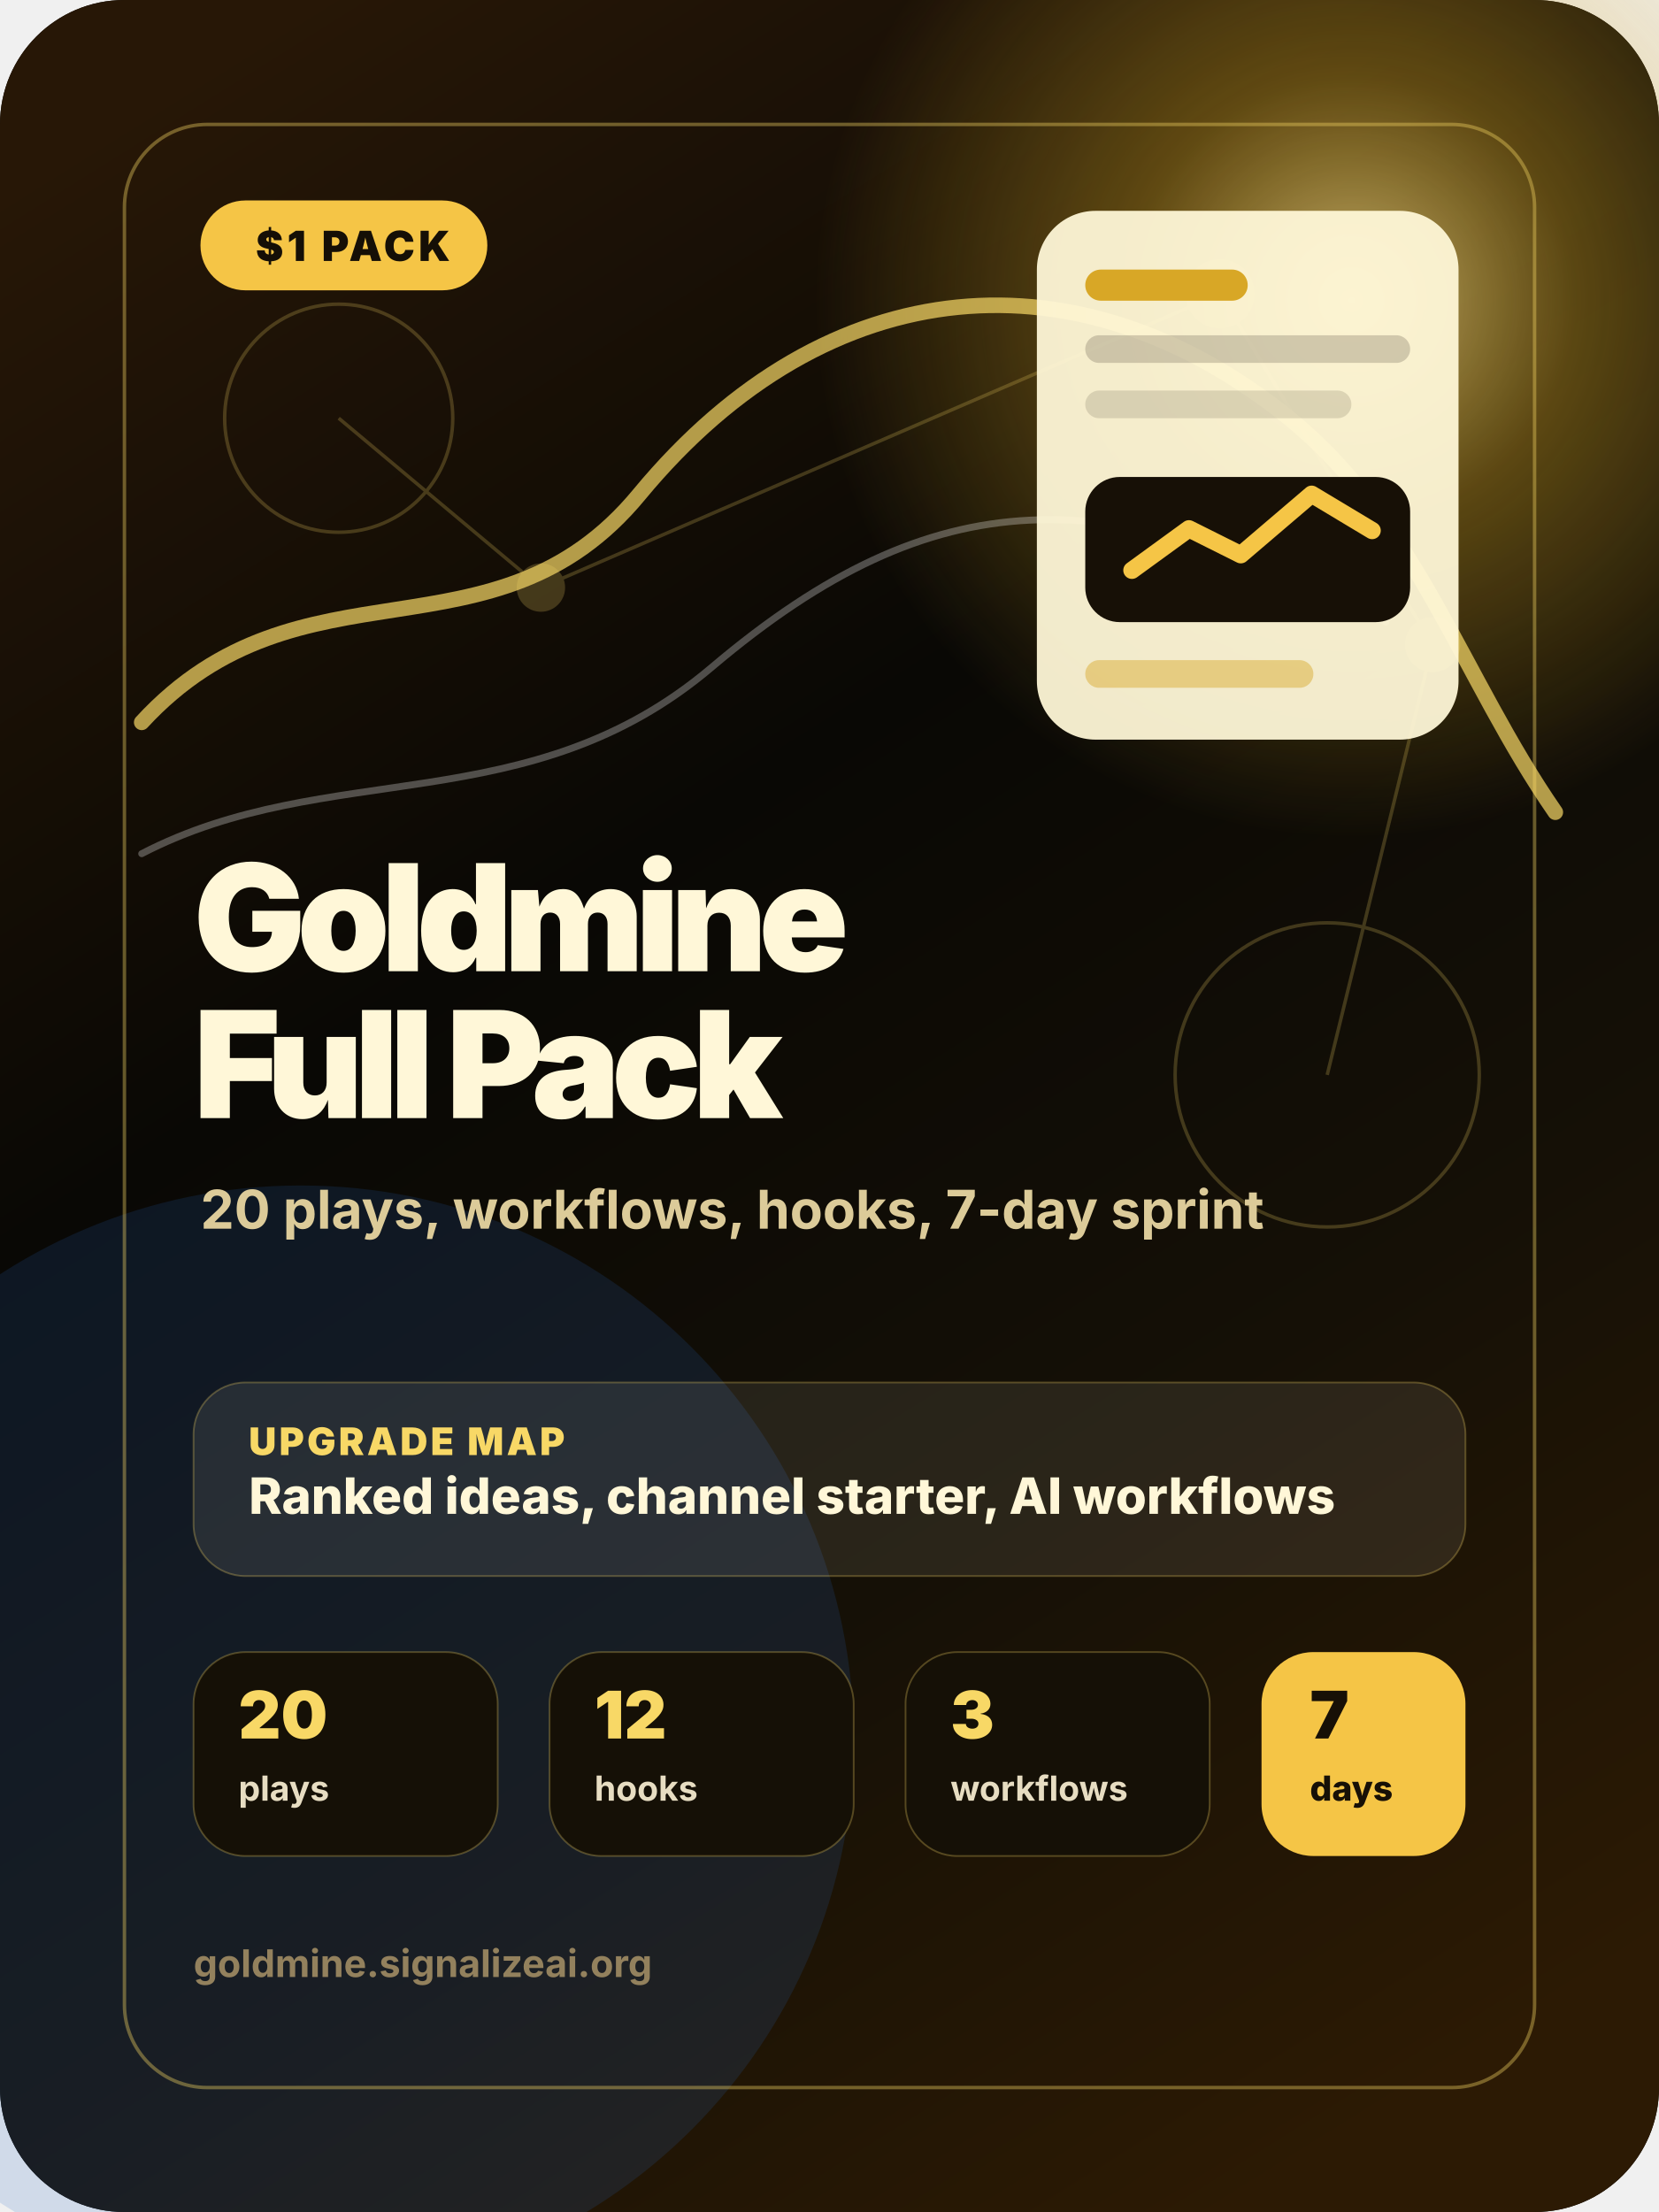
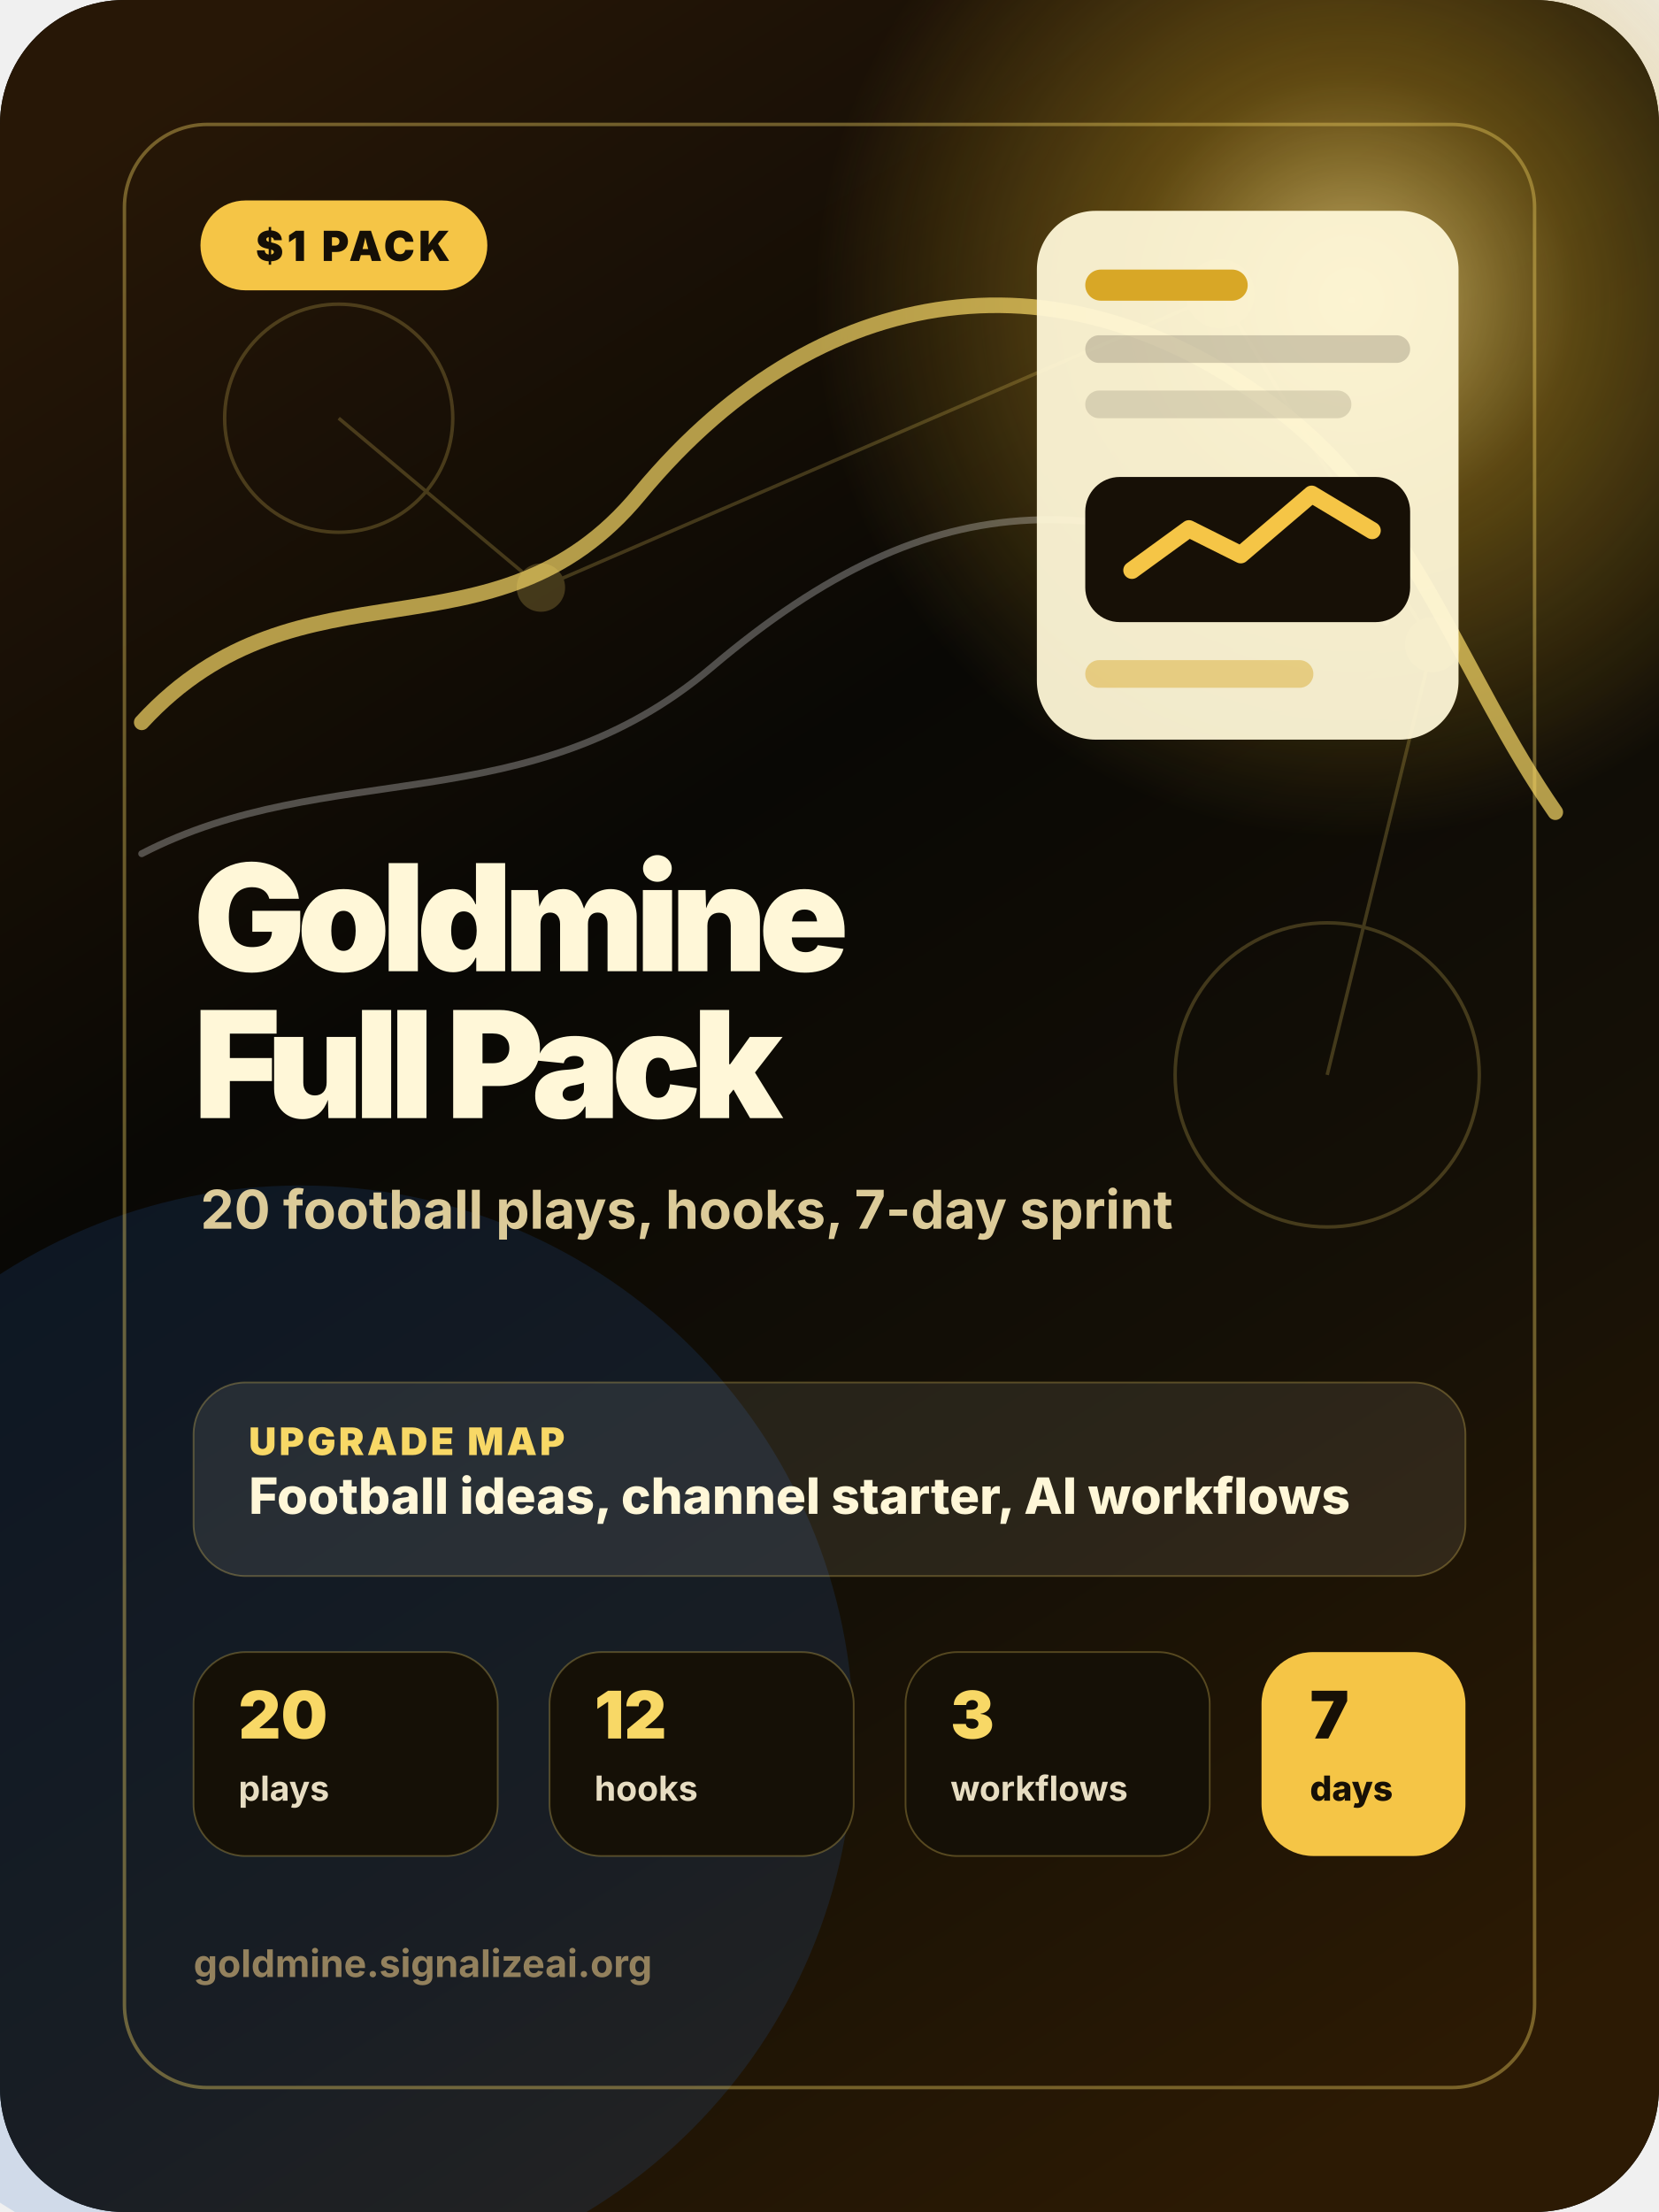
<svg xmlns="http://www.w3.org/2000/svg" width="960" height="1280" viewBox="0 0 960 1280" fill="none">
  <rect width="960" height="1280" rx="72" fill="#090805" />
  <rect width="960" height="1280" rx="72" fill="url(#bg)" />
  <circle cx="782" cy="174" r="310" fill="url(#goldGlow)" opacity=".78" />
  <circle cx="174" cy="1006" r="320" fill="#2467C8" opacity=".16" />
  <path d="M82 418C174 318 286 388 370 286C480 153 626 145 746 242C820 302 846 392 900 470" stroke="#F8D866" stroke-width="9" stroke-linecap="round" opacity=".7" />
  <path d="M82 494C190 438 306 476 412 386C542 276 642 278 802 360" stroke="#FFFFFF" stroke-width="4" stroke-linecap="round" opacity=".28" />
  <g opacity=".22">
    <circle cx="196" cy="242" r="66" stroke="#F8D866" stroke-width="2" />
    <circle cx="768" cy="622" r="88" stroke="#F8D866" stroke-width="2" />
    <circle cx="706" cy="170" r="20" fill="#F8D866" />
    <circle cx="829" cy="373" r="16" fill="#F8D866" />
    <circle cx="313" cy="340" r="14" fill="#F8D866" />
    <path d="M196 242L313 340L706 170L829 373L768 622" stroke="#F8D866" stroke-width="2" />
  </g>
  <rect x="72" y="72" width="816" height="1136" rx="48" stroke="#F8D866" stroke-opacity=".38" stroke-width="2" />
  <rect x="116" y="116" width="166" height="52" rx="26" fill="#F5C546" />
  <text x="148" y="151" fill="#150F06" font-family="Inter, Arial, sans-serif" font-size="24" font-weight="900" letter-spacing="2.2">$1 PACK</text>
  <g transform="translate(600 122)">
    <rect width="244" height="306" rx="34" fill="#FFF7D8" fill-opacity=".94" />
    <rect x="28" y="34" width="94" height="18" rx="9" fill="#D8A726" />
    <rect x="28" y="72" width="188" height="16" rx="8" fill="#171006" fill-opacity=".18" />
    <rect x="28" y="104" width="154" height="16" rx="8" fill="#171006" fill-opacity=".13" />
    <rect x="28" y="154" width="188" height="84" rx="20" fill="#171006" />
    <path d="M55 208L88 184L118 199L159 164L194 185" stroke="#F5C546" stroke-width="10" stroke-linecap="round" stroke-linejoin="round" />
    <rect x="28" y="260" width="132" height="16" rx="8" fill="#D8A726" fill-opacity=".45" />
  </g>
  <text x="112" y="562" fill="#FFF7D8" font-family="Inter, Arial, sans-serif" font-size="86" font-weight="900" letter-spacing="-5">Goldmine</text>
  <text x="112" y="647" fill="#FFF7D8" font-family="Inter, Arial, sans-serif" font-size="86" font-weight="900" letter-spacing="-5">Full Pack</text>
-   <text x="116" y="711" fill="#DCCB99" font-family="Inter, Arial, sans-serif" font-size="31" font-weight="650">20 plays, workflows, hooks, 7-day sprint</text>
+   <text x="116" y="711" fill="#DCCB99" font-family="Inter, Arial, sans-serif" font-size="31" font-weight="650">20 football plays, hooks, 7-day sprint</text>
  <g transform="translate(112 800)">
    <rect width="736" height="112" rx="30" fill="#FFFBDF" fill-opacity=".09" stroke="#F8D866" stroke-opacity=".28" />
    <text x="32" y="42" fill="#F8D866" font-family="Inter, Arial, sans-serif" font-size="22" font-weight="900" letter-spacing="1.7">UPGRADE MAP</text>
-     <text x="32" y="76" fill="#FFF7D8" font-family="Inter, Arial, sans-serif" font-size="29" font-weight="800">Ranked ideas, channel starter, AI workflows</text>
+     <text x="32" y="76" fill="#FFF7D8" font-family="Inter, Arial, sans-serif" font-size="29" font-weight="800">Football ideas, channel starter, AI workflows</text>
  </g>
  <g transform="translate(112 956)">
    <rect width="176" height="118" rx="30" fill="#151006" stroke="#F8D866" stroke-opacity=".28" />
    <text x="26" y="50" fill="#F8D866" font-family="Inter, Arial, sans-serif" font-size="38" font-weight="900">20</text>
    <text x="26" y="86" fill="#E7DDC2" font-family="Inter, Arial, sans-serif" font-size="20" font-weight="650">plays</text>
    <rect x="206" width="176" height="118" rx="30" fill="#151006" stroke="#F8D866" stroke-opacity=".28" />
    <text x="232" y="50" fill="#F8D866" font-family="Inter, Arial, sans-serif" font-size="38" font-weight="900">12</text>
    <text x="232" y="86" fill="#E7DDC2" font-family="Inter, Arial, sans-serif" font-size="20" font-weight="650">hooks</text>
    <rect x="412" width="176" height="118" rx="30" fill="#151006" stroke="#F8D866" stroke-opacity=".28" />
    <text x="438" y="50" fill="#F8D866" font-family="Inter, Arial, sans-serif" font-size="38" font-weight="900">3</text>
    <text x="438" y="86" fill="#E7DDC2" font-family="Inter, Arial, sans-serif" font-size="20" font-weight="650">workflows</text>
    <rect x="618" width="118" height="118" rx="30" fill="#F5C546" />
    <text x="646" y="50" fill="#171006" font-family="Inter, Arial, sans-serif" font-size="38" font-weight="900">7</text>
    <text x="646" y="86" fill="#171006" font-family="Inter, Arial, sans-serif" font-size="20" font-weight="800">days</text>
  </g>
  <text x="112" y="1144" fill="#93815D" font-family="Inter, Arial, sans-serif" font-size="22" font-weight="700">goldmine.signalizeai.org</text>
  <defs>
    <linearGradient id="bg" x1="124" y1="35" x2="849" y2="1194" gradientUnits="userSpaceOnUse">
      <stop stop-color="#271706" />
      <stop offset=".38" stop-color="#090805" />
      <stop offset=".7" stop-color="#151006" />
      <stop offset="1" stop-color="#2C1A04" />
    </linearGradient>
    <radialGradient id="goldGlow" cx="0" cy="0" r="1" gradientUnits="userSpaceOnUse" gradientTransform="translate(782 174) rotate(90) scale(310)">
      <stop stop-color="#FFE58F" />
      <stop offset=".42" stop-color="#D8A726" stop-opacity=".5" />
      <stop offset="1" stop-color="#D8A726" stop-opacity="0" />
    </radialGradient>
  </defs>
</svg>
